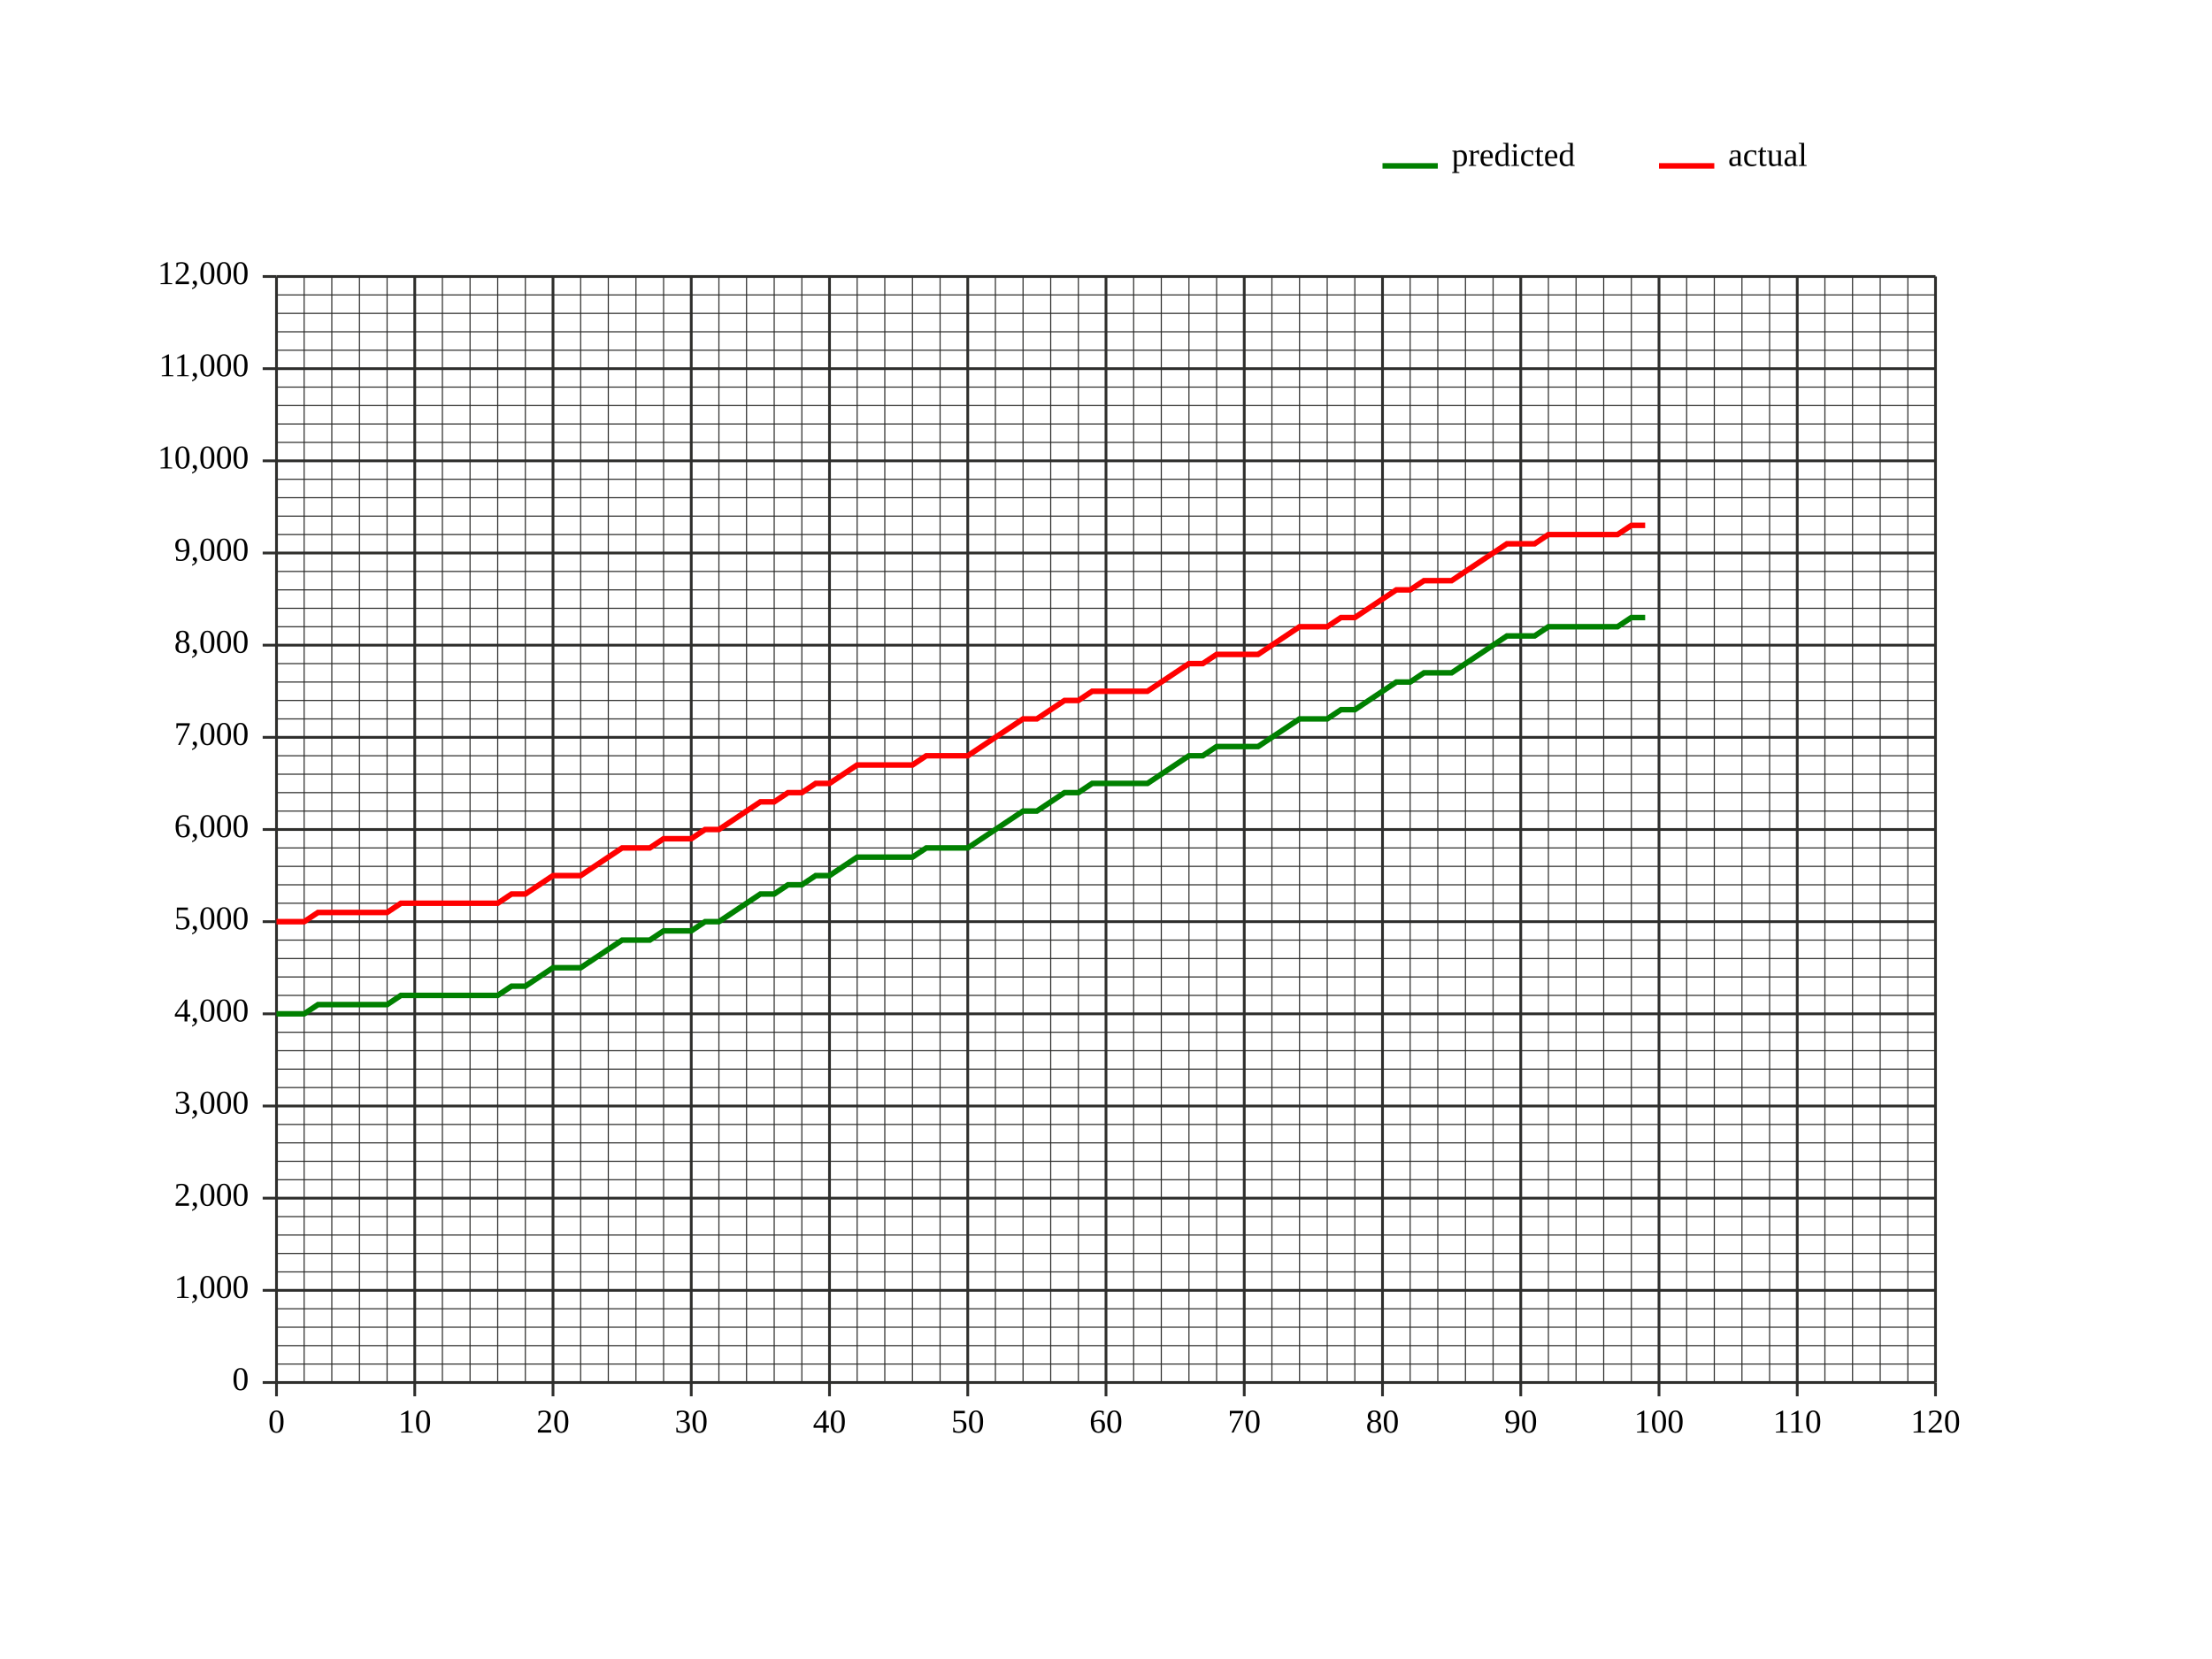
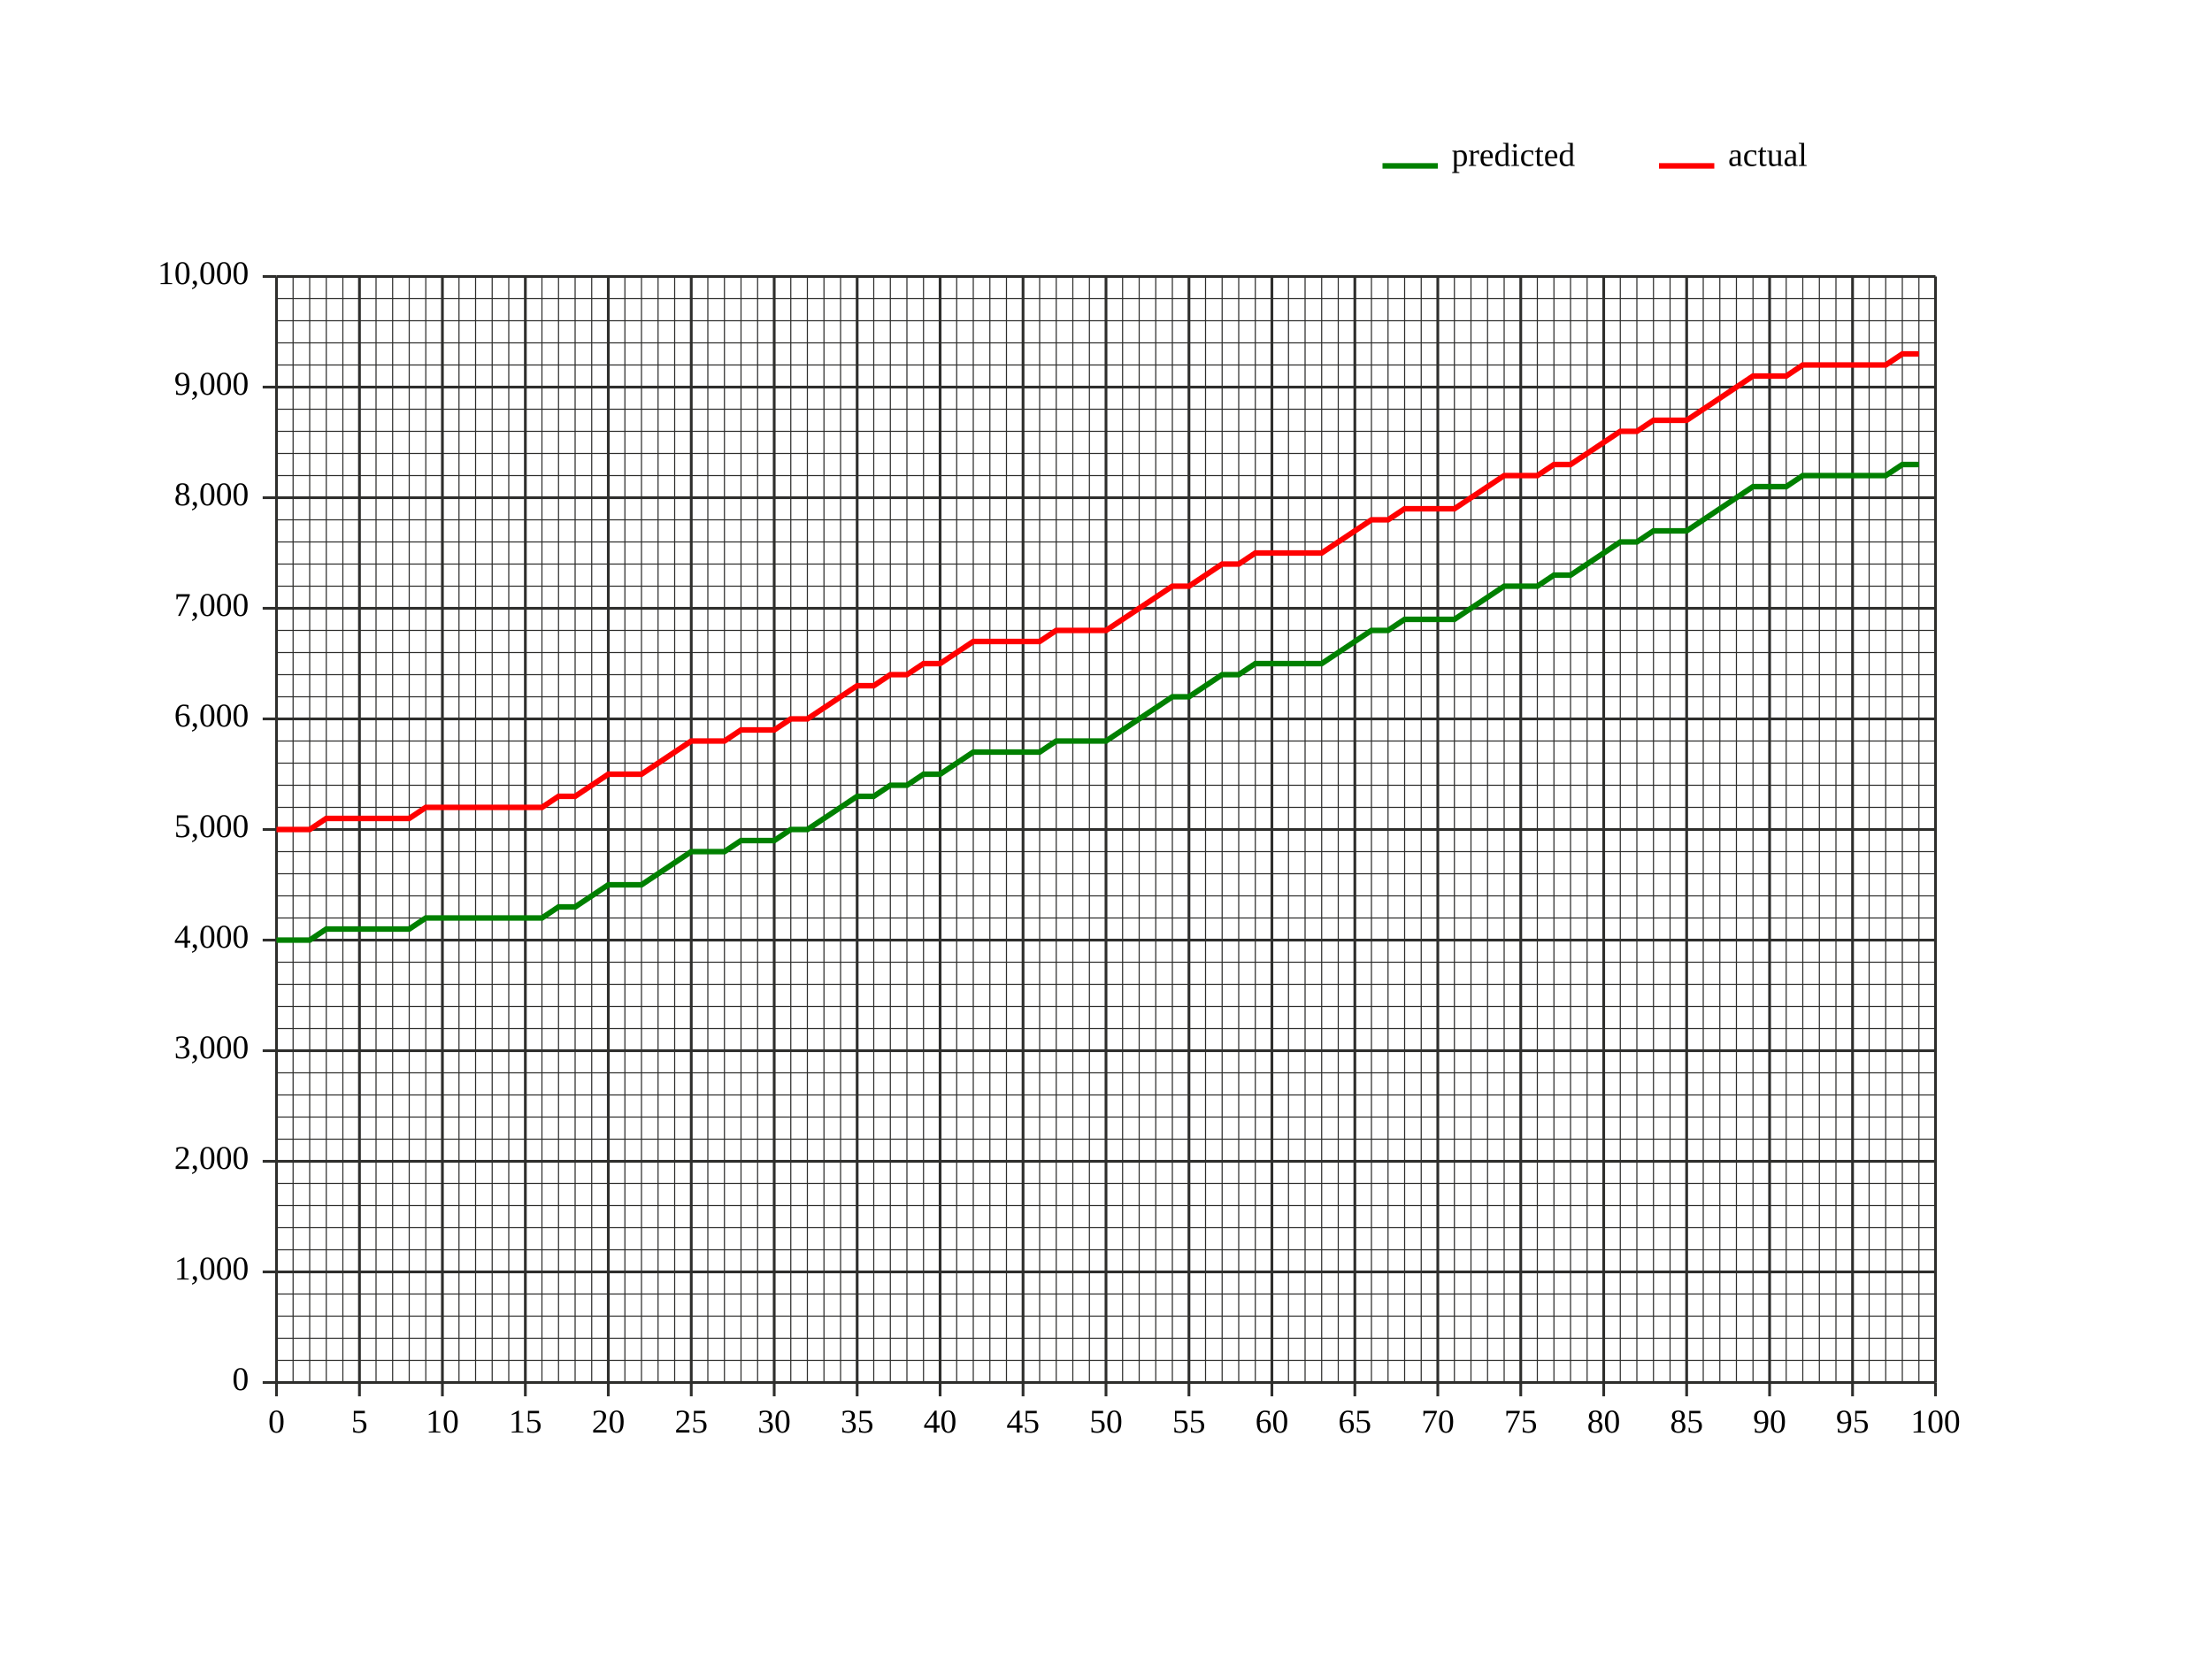
<svg xmlns="http://www.w3.org/2000/svg" viewBox="0 0 800 600">
  <line x1="100" y1="500" x2="700" y2="500" stroke="#2e2e2c" />
  <line x1="100.0" y1="500" x2="100.0" y2="505" stroke="#2e2e2c" />
-   <line x1="150.0" y1="500" x2="150.0" y2="505" stroke="#2e2e2c" />
-   <line x1="200.0" y1="500" x2="200.0" y2="505" stroke="#2e2e2c" />
+   <line x1="130.0" y1="500" x2="130.0" y2="505" stroke="#2e2e2c" />
+   <line x1="160.0" y1="500" x2="160.0" y2="505" stroke="#2e2e2c" />
+   <line x1="190.0" y1="500" x2="190.0" y2="505" stroke="#2e2e2c" />
+   <line x1="220.0" y1="500" x2="220.0" y2="505" stroke="#2e2e2c" />
  <line x1="250.0" y1="500" x2="250.0" y2="505" stroke="#2e2e2c" />
-   <line x1="300.0" y1="500" x2="300.0" y2="505" stroke="#2e2e2c" />
-   <line x1="350.0" y1="500" x2="350.0" y2="505" stroke="#2e2e2c" />
+   <line x1="280.0" y1="500" x2="280.0" y2="505" stroke="#2e2e2c" />
+   <line x1="310.0" y1="500" x2="310.0" y2="505" stroke="#2e2e2c" />
+   <line x1="340.0" y1="500" x2="340.0" y2="505" stroke="#2e2e2c" />
+   <line x1="370.0" y1="500" x2="370.0" y2="505" stroke="#2e2e2c" />
  <line x1="400.0" y1="500" x2="400.0" y2="505" stroke="#2e2e2c" />
-   <line x1="450.0" y1="500" x2="450.0" y2="505" stroke="#2e2e2c" />
-   <line x1="500.0" y1="500" x2="500.0" y2="505" stroke="#2e2e2c" />
+   <line x1="430.0" y1="500" x2="430.0" y2="505" stroke="#2e2e2c" />
+   <line x1="460.0" y1="500" x2="460.0" y2="505" stroke="#2e2e2c" />
+   <line x1="490.0" y1="500" x2="490.0" y2="505" stroke="#2e2e2c" />
+   <line x1="520.0" y1="500" x2="520.0" y2="505" stroke="#2e2e2c" />
  <line x1="550.0" y1="500" x2="550.0" y2="505" stroke="#2e2e2c" />
-   <line x1="600.0" y1="500" x2="600.0" y2="505" stroke="#2e2e2c" />
-   <line x1="650.0" y1="500" x2="650.0" y2="505" stroke="#2e2e2c" />
+   <line x1="580.0" y1="500" x2="580.0" y2="505" stroke="#2e2e2c" />
+   <line x1="610.0" y1="500" x2="610.0" y2="505" stroke="#2e2e2c" />
+   <line x1="640.0" y1="500" x2="640.0" y2="505" stroke="#2e2e2c" />
+   <line x1="670.0" y1="500" x2="670.0" y2="505" stroke="#2e2e2c" />
  <line x1="700.0" y1="500" x2="700.0" y2="505" stroke="#2e2e2c" />
  <text x="100.0" y="510" text-anchor="middle" dominant-baseline="hanging">0</text>
-   <text x="150.0" y="510" text-anchor="middle" dominant-baseline="hanging">10</text>
-   <text x="200.0" y="510" text-anchor="middle" dominant-baseline="hanging">20</text>
-   <text x="250.0" y="510" text-anchor="middle" dominant-baseline="hanging">30</text>
-   <text x="300.0" y="510" text-anchor="middle" dominant-baseline="hanging">40</text>
-   <text x="350.0" y="510" text-anchor="middle" dominant-baseline="hanging">50</text>
-   <text x="400.0" y="510" text-anchor="middle" dominant-baseline="hanging">60</text>
-   <text x="450.0" y="510" text-anchor="middle" dominant-baseline="hanging">70</text>
-   <text x="500.0" y="510" text-anchor="middle" dominant-baseline="hanging">80</text>
-   <text x="550.0" y="510" text-anchor="middle" dominant-baseline="hanging">90</text>
-   <text x="600.0" y="510" text-anchor="middle" dominant-baseline="hanging">100</text>
-   <text x="650.0" y="510" text-anchor="middle" dominant-baseline="hanging">110</text>
-   <text x="700.0" y="510" text-anchor="middle" dominant-baseline="hanging">120</text>
-   <line x1="100" y1="466.667" x2="700" y2="466.667" stroke="#2e2e2c" />
-   <line x1="100" y1="433.333" x2="700" y2="433.333" stroke="#2e2e2c" />
-   <line x1="100" y1="400.0" x2="700" y2="400.0" stroke="#2e2e2c" />
-   <line x1="100" y1="366.667" x2="700" y2="366.667" stroke="#2e2e2c" />
-   <line x1="100" y1="333.333" x2="700" y2="333.333" stroke="#2e2e2c" />
+   <text x="130.0" y="510" text-anchor="middle" dominant-baseline="hanging">5</text>
+   <text x="160.0" y="510" text-anchor="middle" dominant-baseline="hanging">10</text>
+   <text x="190.0" y="510" text-anchor="middle" dominant-baseline="hanging">15</text>
+   <text x="220.0" y="510" text-anchor="middle" dominant-baseline="hanging">20</text>
+   <text x="250.0" y="510" text-anchor="middle" dominant-baseline="hanging">25</text>
+   <text x="280.0" y="510" text-anchor="middle" dominant-baseline="hanging">30</text>
+   <text x="310.0" y="510" text-anchor="middle" dominant-baseline="hanging">35</text>
+   <text x="340.0" y="510" text-anchor="middle" dominant-baseline="hanging">40</text>
+   <text x="370.0" y="510" text-anchor="middle" dominant-baseline="hanging">45</text>
+   <text x="400.0" y="510" text-anchor="middle" dominant-baseline="hanging">50</text>
+   <text x="430.0" y="510" text-anchor="middle" dominant-baseline="hanging">55</text>
+   <text x="460.0" y="510" text-anchor="middle" dominant-baseline="hanging">60</text>
+   <text x="490.0" y="510" text-anchor="middle" dominant-baseline="hanging">65</text>
+   <text x="520.0" y="510" text-anchor="middle" dominant-baseline="hanging">70</text>
+   <text x="550.0" y="510" text-anchor="middle" dominant-baseline="hanging">75</text>
+   <text x="580.0" y="510" text-anchor="middle" dominant-baseline="hanging">80</text>
+   <text x="610.0" y="510" text-anchor="middle" dominant-baseline="hanging">85</text>
+   <text x="640.0" y="510" text-anchor="middle" dominant-baseline="hanging">90</text>
+   <text x="670.0" y="510" text-anchor="middle" dominant-baseline="hanging">95</text>
+   <text x="700.0" y="510" text-anchor="middle" dominant-baseline="hanging">100</text>
+   <line x1="100" y1="460.0" x2="700" y2="460.0" stroke="#2e2e2c" />
+   <line x1="100" y1="420.0" x2="700" y2="420.0" stroke="#2e2e2c" />
+   <line x1="100" y1="380.0" x2="700" y2="380.0" stroke="#2e2e2c" />
+   <line x1="100" y1="340.0" x2="700" y2="340.0" stroke="#2e2e2c" />
  <line x1="100" y1="300.0" x2="700" y2="300.0" stroke="#2e2e2c" />
-   <line x1="100" y1="266.667" x2="700" y2="266.667" stroke="#2e2e2c" />
-   <line x1="100" y1="233.333" x2="700" y2="233.333" stroke="#2e2e2c" />
-   <line x1="100" y1="200.0" x2="700" y2="200.0" stroke="#2e2e2c" />
-   <line x1="100" y1="166.667" x2="700" y2="166.667" stroke="#2e2e2c" />
-   <line x1="100" y1="133.333" x2="700" y2="133.333" stroke="#2e2e2c" />
+   <line x1="100" y1="260.0" x2="700" y2="260.0" stroke="#2e2e2c" />
+   <line x1="100" y1="220.0" x2="700" y2="220.0" stroke="#2e2e2c" />
+   <line x1="100" y1="180.0" x2="700" y2="180.0" stroke="#2e2e2c" />
+   <line x1="100" y1="140.0" x2="700" y2="140.0" stroke="#2e2e2c" />
  <line x1="100" y1="100.0" x2="700" y2="100.0" stroke="#2e2e2c" />
  <line x1="100" y1="100" x2="100" y2="500" stroke="#2e2e2c" />
  <line x1="95" y1="500.0" x2="100" y2="500.0" stroke="#2e2e2c" />
-   <line x1="95" y1="466.667" x2="100" y2="466.667" stroke="#2e2e2c" />
-   <line x1="95" y1="433.333" x2="100" y2="433.333" stroke="#2e2e2c" />
-   <line x1="95" y1="400.0" x2="100" y2="400.0" stroke="#2e2e2c" />
-   <line x1="95" y1="366.667" x2="100" y2="366.667" stroke="#2e2e2c" />
-   <line x1="95" y1="333.333" x2="100" y2="333.333" stroke="#2e2e2c" />
+   <line x1="95" y1="460.0" x2="100" y2="460.0" stroke="#2e2e2c" />
+   <line x1="95" y1="420.0" x2="100" y2="420.0" stroke="#2e2e2c" />
+   <line x1="95" y1="380.0" x2="100" y2="380.0" stroke="#2e2e2c" />
+   <line x1="95" y1="340.0" x2="100" y2="340.0" stroke="#2e2e2c" />
  <line x1="95" y1="300.0" x2="100" y2="300.0" stroke="#2e2e2c" />
-   <line x1="95" y1="266.667" x2="100" y2="266.667" stroke="#2e2e2c" />
-   <line x1="95" y1="233.333" x2="100" y2="233.333" stroke="#2e2e2c" />
-   <line x1="95" y1="200.0" x2="100" y2="200.0" stroke="#2e2e2c" />
-   <line x1="95" y1="166.667" x2="100" y2="166.667" stroke="#2e2e2c" />
-   <line x1="95" y1="133.333" x2="100" y2="133.333" stroke="#2e2e2c" />
+   <line x1="95" y1="260.0" x2="100" y2="260.0" stroke="#2e2e2c" />
+   <line x1="95" y1="220.0" x2="100" y2="220.0" stroke="#2e2e2c" />
+   <line x1="95" y1="180.0" x2="100" y2="180.0" stroke="#2e2e2c" />
+   <line x1="95" y1="140.0" x2="100" y2="140.0" stroke="#2e2e2c" />
  <line x1="95" y1="100.0" x2="100" y2="100.0" stroke="#2e2e2c" />
  <text x="90" y="500.0" text-anchor="end" dominant-baseline="middle">0</text>
-   <text x="90" y="466.667" text-anchor="end" dominant-baseline="middle">1,000</text>
-   <text x="90" y="433.333" text-anchor="end" dominant-baseline="middle">2,000</text>
-   <text x="90" y="400.0" text-anchor="end" dominant-baseline="middle">3,000</text>
-   <text x="90" y="366.667" text-anchor="end" dominant-baseline="middle">4,000</text>
-   <text x="90" y="333.333" text-anchor="end" dominant-baseline="middle">5,000</text>
-   <text x="90" y="300.0" text-anchor="end" dominant-baseline="middle">6,000</text>
-   <text x="90" y="266.667" text-anchor="end" dominant-baseline="middle">7,000</text>
-   <text x="90" y="233.333" text-anchor="end" dominant-baseline="middle">8,000</text>
-   <text x="90" y="200.0" text-anchor="end" dominant-baseline="middle">9,000</text>
-   <text x="90" y="166.667" text-anchor="end" dominant-baseline="middle">10,000</text>
-   <text x="90" y="133.333" text-anchor="end" dominant-baseline="middle">11,000</text>
-   <text x="90" y="100.0" text-anchor="end" dominant-baseline="middle">12,000</text>
-   <line x1="150.0" y1="100" x2="150.0" y2="500" stroke="#2e2e2c" />
-   <line x1="140.0" y1="100" x2="140.0" y2="500" stroke="#2e2e2c" stroke-width="0.4" />
-   <line x1="130.0" y1="100" x2="130.0" y2="500" stroke="#2e2e2c" stroke-width="0.4" />
-   <line x1="120.0" y1="100" x2="120.0" y2="500" stroke="#2e2e2c" stroke-width="0.4" />
-   <line x1="110.0" y1="100" x2="110.0" y2="500" stroke="#2e2e2c" stroke-width="0.4" />
-   <line x1="200.0" y1="100" x2="200.0" y2="500" stroke="#2e2e2c" />
-   <line x1="190.0" y1="100" x2="190.0" y2="500" stroke="#2e2e2c" stroke-width="0.4" />
-   <line x1="180.0" y1="100" x2="180.0" y2="500" stroke="#2e2e2c" stroke-width="0.4" />
-   <line x1="170.0" y1="100" x2="170.0" y2="500" stroke="#2e2e2c" stroke-width="0.4" />
-   <line x1="160.0" y1="100" x2="160.0" y2="500" stroke="#2e2e2c" stroke-width="0.4" />
+   <text x="90" y="460.0" text-anchor="end" dominant-baseline="middle">1,000</text>
+   <text x="90" y="420.0" text-anchor="end" dominant-baseline="middle">2,000</text>
+   <text x="90" y="380.0" text-anchor="end" dominant-baseline="middle">3,000</text>
+   <text x="90" y="340.0" text-anchor="end" dominant-baseline="middle">4,000</text>
+   <text x="90" y="300.0" text-anchor="end" dominant-baseline="middle">5,000</text>
+   <text x="90" y="260.0" text-anchor="end" dominant-baseline="middle">6,000</text>
+   <text x="90" y="220.0" text-anchor="end" dominant-baseline="middle">7,000</text>
+   <text x="90" y="180.0" text-anchor="end" dominant-baseline="middle">8,000</text>
+   <text x="90" y="140.0" text-anchor="end" dominant-baseline="middle">9,000</text>
+   <text x="90" y="100.0" text-anchor="end" dominant-baseline="middle">10,000</text>
+   <line x1="130.0" y1="100" x2="130.0" y2="500" stroke="#2e2e2c" />
+   <line x1="124.0" y1="100" x2="124.0" y2="500" stroke="#2e2e2c" stroke-width="0.4" />
+   <line x1="118.0" y1="100" x2="118.0" y2="500" stroke="#2e2e2c" stroke-width="0.4" />
+   <line x1="112.0" y1="100" x2="112.0" y2="500" stroke="#2e2e2c" stroke-width="0.4" />
+   <line x1="106.0" y1="100" x2="106.0" y2="500" stroke="#2e2e2c" stroke-width="0.4" />
+   <line x1="160.0" y1="100" x2="160.0" y2="500" stroke="#2e2e2c" />
+   <line x1="154.0" y1="100" x2="154.0" y2="500" stroke="#2e2e2c" stroke-width="0.4" />
+   <line x1="148.0" y1="100" x2="148.0" y2="500" stroke="#2e2e2c" stroke-width="0.4" />
+   <line x1="142.0" y1="100" x2="142.0" y2="500" stroke="#2e2e2c" stroke-width="0.4" />
+   <line x1="136.0" y1="100" x2="136.0" y2="500" stroke="#2e2e2c" stroke-width="0.4" />
+   <line x1="190.0" y1="100" x2="190.0" y2="500" stroke="#2e2e2c" />
+   <line x1="184.0" y1="100" x2="184.0" y2="500" stroke="#2e2e2c" stroke-width="0.4" />
+   <line x1="178.0" y1="100" x2="178.0" y2="500" stroke="#2e2e2c" stroke-width="0.4" />
+   <line x1="172.0" y1="100" x2="172.0" y2="500" stroke="#2e2e2c" stroke-width="0.4" />
+   <line x1="166.0" y1="100" x2="166.0" y2="500" stroke="#2e2e2c" stroke-width="0.4" />
+   <line x1="220.0" y1="100" x2="220.0" y2="500" stroke="#2e2e2c" />
+   <line x1="214.0" y1="100" x2="214.0" y2="500" stroke="#2e2e2c" stroke-width="0.4" />
+   <line x1="208.0" y1="100" x2="208.0" y2="500" stroke="#2e2e2c" stroke-width="0.4" />
+   <line x1="202.0" y1="100" x2="202.0" y2="500" stroke="#2e2e2c" stroke-width="0.4" />
+   <line x1="196.0" y1="100" x2="196.0" y2="500" stroke="#2e2e2c" stroke-width="0.4" />
  <line x1="250.0" y1="100" x2="250.0" y2="500" stroke="#2e2e2c" />
-   <line x1="240.0" y1="100" x2="240.0" y2="500" stroke="#2e2e2c" stroke-width="0.4" />
-   <line x1="230.0" y1="100" x2="230.0" y2="500" stroke="#2e2e2c" stroke-width="0.4" />
-   <line x1="220.0" y1="100" x2="220.0" y2="500" stroke="#2e2e2c" stroke-width="0.4" />
-   <line x1="210.0" y1="100" x2="210.0" y2="500" stroke="#2e2e2c" stroke-width="0.4" />
-   <line x1="300.0" y1="100" x2="300.0" y2="500" stroke="#2e2e2c" />
-   <line x1="290.0" y1="100" x2="290.0" y2="500" stroke="#2e2e2c" stroke-width="0.4" />
-   <line x1="280.0" y1="100" x2="280.0" y2="500" stroke="#2e2e2c" stroke-width="0.4" />
-   <line x1="270.0" y1="100" x2="270.0" y2="500" stroke="#2e2e2c" stroke-width="0.4" />
-   <line x1="260.0" y1="100" x2="260.0" y2="500" stroke="#2e2e2c" stroke-width="0.4" />
-   <line x1="350.0" y1="100" x2="350.0" y2="500" stroke="#2e2e2c" />
-   <line x1="340.0" y1="100" x2="340.0" y2="500" stroke="#2e2e2c" stroke-width="0.4" />
-   <line x1="330.0" y1="100" x2="330.0" y2="500" stroke="#2e2e2c" stroke-width="0.4" />
-   <line x1="320.0" y1="100" x2="320.0" y2="500" stroke="#2e2e2c" stroke-width="0.4" />
-   <line x1="310.0" y1="100" x2="310.0" y2="500" stroke="#2e2e2c" stroke-width="0.4" />
+   <line x1="244.0" y1="100" x2="244.0" y2="500" stroke="#2e2e2c" stroke-width="0.4" />
+   <line x1="238.0" y1="100" x2="238.0" y2="500" stroke="#2e2e2c" stroke-width="0.4" />
+   <line x1="232.0" y1="100" x2="232.0" y2="500" stroke="#2e2e2c" stroke-width="0.4" />
+   <line x1="226.0" y1="100" x2="226.0" y2="500" stroke="#2e2e2c" stroke-width="0.4" />
+   <line x1="280.0" y1="100" x2="280.0" y2="500" stroke="#2e2e2c" />
+   <line x1="274.0" y1="100" x2="274.0" y2="500" stroke="#2e2e2c" stroke-width="0.4" />
+   <line x1="268.0" y1="100" x2="268.0" y2="500" stroke="#2e2e2c" stroke-width="0.4" />
+   <line x1="262.0" y1="100" x2="262.0" y2="500" stroke="#2e2e2c" stroke-width="0.4" />
+   <line x1="256.0" y1="100" x2="256.0" y2="500" stroke="#2e2e2c" stroke-width="0.4" />
+   <line x1="310.0" y1="100" x2="310.0" y2="500" stroke="#2e2e2c" />
+   <line x1="304.0" y1="100" x2="304.0" y2="500" stroke="#2e2e2c" stroke-width="0.4" />
+   <line x1="298.0" y1="100" x2="298.0" y2="500" stroke="#2e2e2c" stroke-width="0.4" />
+   <line x1="292.0" y1="100" x2="292.0" y2="500" stroke="#2e2e2c" stroke-width="0.4" />
+   <line x1="286.0" y1="100" x2="286.0" y2="500" stroke="#2e2e2c" stroke-width="0.4" />
+   <line x1="340.0" y1="100" x2="340.0" y2="500" stroke="#2e2e2c" />
+   <line x1="334.0" y1="100" x2="334.0" y2="500" stroke="#2e2e2c" stroke-width="0.4" />
+   <line x1="328.0" y1="100" x2="328.0" y2="500" stroke="#2e2e2c" stroke-width="0.4" />
+   <line x1="322.0" y1="100" x2="322.0" y2="500" stroke="#2e2e2c" stroke-width="0.4" />
+   <line x1="316.0" y1="100" x2="316.0" y2="500" stroke="#2e2e2c" stroke-width="0.4" />
+   <line x1="370.0" y1="100" x2="370.0" y2="500" stroke="#2e2e2c" />
+   <line x1="364.0" y1="100" x2="364.0" y2="500" stroke="#2e2e2c" stroke-width="0.4" />
+   <line x1="358.0" y1="100" x2="358.0" y2="500" stroke="#2e2e2c" stroke-width="0.4" />
+   <line x1="352.0" y1="100" x2="352.0" y2="500" stroke="#2e2e2c" stroke-width="0.4" />
+   <line x1="346.0" y1="100" x2="346.0" y2="500" stroke="#2e2e2c" stroke-width="0.4" />
  <line x1="400.0" y1="100" x2="400.0" y2="500" stroke="#2e2e2c" />
-   <line x1="390.0" y1="100" x2="390.0" y2="500" stroke="#2e2e2c" stroke-width="0.4" />
-   <line x1="380.0" y1="100" x2="380.0" y2="500" stroke="#2e2e2c" stroke-width="0.4" />
-   <line x1="370.0" y1="100" x2="370.0" y2="500" stroke="#2e2e2c" stroke-width="0.4" />
-   <line x1="360.0" y1="100" x2="360.0" y2="500" stroke="#2e2e2c" stroke-width="0.4" />
-   <line x1="450.0" y1="100" x2="450.0" y2="500" stroke="#2e2e2c" />
-   <line x1="440.0" y1="100" x2="440.0" y2="500" stroke="#2e2e2c" stroke-width="0.4" />
-   <line x1="430.0" y1="100" x2="430.0" y2="500" stroke="#2e2e2c" stroke-width="0.4" />
-   <line x1="420.0" y1="100" x2="420.0" y2="500" stroke="#2e2e2c" stroke-width="0.4" />
-   <line x1="410.0" y1="100" x2="410.0" y2="500" stroke="#2e2e2c" stroke-width="0.4" />
-   <line x1="500.0" y1="100" x2="500.0" y2="500" stroke="#2e2e2c" />
-   <line x1="490.0" y1="100" x2="490.0" y2="500" stroke="#2e2e2c" stroke-width="0.4" />
-   <line x1="480.0" y1="100" x2="480.0" y2="500" stroke="#2e2e2c" stroke-width="0.4" />
-   <line x1="470.0" y1="100" x2="470.0" y2="500" stroke="#2e2e2c" stroke-width="0.4" />
-   <line x1="460.0" y1="100" x2="460.0" y2="500" stroke="#2e2e2c" stroke-width="0.4" />
+   <line x1="394.0" y1="100" x2="394.0" y2="500" stroke="#2e2e2c" stroke-width="0.4" />
+   <line x1="388.0" y1="100" x2="388.0" y2="500" stroke="#2e2e2c" stroke-width="0.4" />
+   <line x1="382.0" y1="100" x2="382.0" y2="500" stroke="#2e2e2c" stroke-width="0.4" />
+   <line x1="376.0" y1="100" x2="376.0" y2="500" stroke="#2e2e2c" stroke-width="0.4" />
+   <line x1="430.0" y1="100" x2="430.0" y2="500" stroke="#2e2e2c" />
+   <line x1="424.0" y1="100" x2="424.0" y2="500" stroke="#2e2e2c" stroke-width="0.4" />
+   <line x1="418.0" y1="100" x2="418.0" y2="500" stroke="#2e2e2c" stroke-width="0.4" />
+   <line x1="412.0" y1="100" x2="412.0" y2="500" stroke="#2e2e2c" stroke-width="0.4" />
+   <line x1="406.0" y1="100" x2="406.0" y2="500" stroke="#2e2e2c" stroke-width="0.4" />
+   <line x1="460.0" y1="100" x2="460.0" y2="500" stroke="#2e2e2c" />
+   <line x1="454.0" y1="100" x2="454.0" y2="500" stroke="#2e2e2c" stroke-width="0.4" />
+   <line x1="448.0" y1="100" x2="448.0" y2="500" stroke="#2e2e2c" stroke-width="0.4" />
+   <line x1="442.0" y1="100" x2="442.0" y2="500" stroke="#2e2e2c" stroke-width="0.4" />
+   <line x1="436.0" y1="100" x2="436.0" y2="500" stroke="#2e2e2c" stroke-width="0.4" />
+   <line x1="490.0" y1="100" x2="490.0" y2="500" stroke="#2e2e2c" />
+   <line x1="484.0" y1="100" x2="484.0" y2="500" stroke="#2e2e2c" stroke-width="0.4" />
+   <line x1="478.0" y1="100" x2="478.0" y2="500" stroke="#2e2e2c" stroke-width="0.4" />
+   <line x1="472.0" y1="100" x2="472.0" y2="500" stroke="#2e2e2c" stroke-width="0.4" />
+   <line x1="466.0" y1="100" x2="466.0" y2="500" stroke="#2e2e2c" stroke-width="0.4" />
+   <line x1="520.0" y1="100" x2="520.0" y2="500" stroke="#2e2e2c" />
+   <line x1="514.0" y1="100" x2="514.0" y2="500" stroke="#2e2e2c" stroke-width="0.4" />
+   <line x1="508.0" y1="100" x2="508.0" y2="500" stroke="#2e2e2c" stroke-width="0.4" />
+   <line x1="502.0" y1="100" x2="502.0" y2="500" stroke="#2e2e2c" stroke-width="0.4" />
+   <line x1="496.0" y1="100" x2="496.0" y2="500" stroke="#2e2e2c" stroke-width="0.4" />
  <line x1="550.0" y1="100" x2="550.0" y2="500" stroke="#2e2e2c" />
-   <line x1="540.0" y1="100" x2="540.0" y2="500" stroke="#2e2e2c" stroke-width="0.4" />
-   <line x1="530.0" y1="100" x2="530.0" y2="500" stroke="#2e2e2c" stroke-width="0.4" />
-   <line x1="520.0" y1="100" x2="520.0" y2="500" stroke="#2e2e2c" stroke-width="0.4" />
-   <line x1="510.0" y1="100" x2="510.0" y2="500" stroke="#2e2e2c" stroke-width="0.4" />
-   <line x1="600.0" y1="100" x2="600.0" y2="500" stroke="#2e2e2c" />
-   <line x1="590.0" y1="100" x2="590.0" y2="500" stroke="#2e2e2c" stroke-width="0.4" />
-   <line x1="580.0" y1="100" x2="580.0" y2="500" stroke="#2e2e2c" stroke-width="0.4" />
-   <line x1="570.0" y1="100" x2="570.0" y2="500" stroke="#2e2e2c" stroke-width="0.4" />
-   <line x1="560.0" y1="100" x2="560.0" y2="500" stroke="#2e2e2c" stroke-width="0.4" />
-   <line x1="650.0" y1="100" x2="650.0" y2="500" stroke="#2e2e2c" />
-   <line x1="640.0" y1="100" x2="640.0" y2="500" stroke="#2e2e2c" stroke-width="0.4" />
-   <line x1="630.0" y1="100" x2="630.0" y2="500" stroke="#2e2e2c" stroke-width="0.4" />
-   <line x1="620.0" y1="100" x2="620.0" y2="500" stroke="#2e2e2c" stroke-width="0.4" />
-   <line x1="610.0" y1="100" x2="610.0" y2="500" stroke="#2e2e2c" stroke-width="0.4" />
+   <line x1="544.0" y1="100" x2="544.0" y2="500" stroke="#2e2e2c" stroke-width="0.4" />
+   <line x1="538.0" y1="100" x2="538.0" y2="500" stroke="#2e2e2c" stroke-width="0.4" />
+   <line x1="532.0" y1="100" x2="532.0" y2="500" stroke="#2e2e2c" stroke-width="0.4" />
+   <line x1="526.0" y1="100" x2="526.0" y2="500" stroke="#2e2e2c" stroke-width="0.4" />
+   <line x1="580.0" y1="100" x2="580.0" y2="500" stroke="#2e2e2c" />
+   <line x1="574.0" y1="100" x2="574.0" y2="500" stroke="#2e2e2c" stroke-width="0.4" />
+   <line x1="568.0" y1="100" x2="568.0" y2="500" stroke="#2e2e2c" stroke-width="0.4" />
+   <line x1="562.0" y1="100" x2="562.0" y2="500" stroke="#2e2e2c" stroke-width="0.4" />
+   <line x1="556.0" y1="100" x2="556.0" y2="500" stroke="#2e2e2c" stroke-width="0.4" />
+   <line x1="610.0" y1="100" x2="610.0" y2="500" stroke="#2e2e2c" />
+   <line x1="604.0" y1="100" x2="604.0" y2="500" stroke="#2e2e2c" stroke-width="0.4" />
+   <line x1="598.0" y1="100" x2="598.0" y2="500" stroke="#2e2e2c" stroke-width="0.4" />
+   <line x1="592.0" y1="100" x2="592.0" y2="500" stroke="#2e2e2c" stroke-width="0.4" />
+   <line x1="586.0" y1="100" x2="586.0" y2="500" stroke="#2e2e2c" stroke-width="0.4" />
+   <line x1="640.0" y1="100" x2="640.0" y2="500" stroke="#2e2e2c" />
+   <line x1="634.0" y1="100" x2="634.0" y2="500" stroke="#2e2e2c" stroke-width="0.4" />
+   <line x1="628.0" y1="100" x2="628.0" y2="500" stroke="#2e2e2c" stroke-width="0.4" />
+   <line x1="622.0" y1="100" x2="622.0" y2="500" stroke="#2e2e2c" stroke-width="0.4" />
+   <line x1="616.0" y1="100" x2="616.0" y2="500" stroke="#2e2e2c" stroke-width="0.4" />
+   <line x1="670.0" y1="100" x2="670.0" y2="500" stroke="#2e2e2c" />
+   <line x1="664.0" y1="100" x2="664.0" y2="500" stroke="#2e2e2c" stroke-width="0.4" />
+   <line x1="658.0" y1="100" x2="658.0" y2="500" stroke="#2e2e2c" stroke-width="0.4" />
+   <line x1="652.0" y1="100" x2="652.0" y2="500" stroke="#2e2e2c" stroke-width="0.4" />
+   <line x1="646.0" y1="100" x2="646.0" y2="500" stroke="#2e2e2c" stroke-width="0.4" />
  <line x1="700.0" y1="100" x2="700.0" y2="500" stroke="#2e2e2c" />
-   <line x1="690.0" y1="100" x2="690.0" y2="500" stroke="#2e2e2c" stroke-width="0.4" />
-   <line x1="680.0" y1="100" x2="680.0" y2="500" stroke="#2e2e2c" stroke-width="0.4" />
-   <line x1="670.0" y1="100" x2="670.0" y2="500" stroke="#2e2e2c" stroke-width="0.4" />
-   <line x1="660.0" y1="100" x2="660.0" y2="500" stroke="#2e2e2c" stroke-width="0.4" />
-   <line x1="100" y1="473.333" x2="700" y2="473.333" stroke="#2e2e2c" stroke-width="0.4" />
-   <line x1="100" y1="480" x2="700" y2="480" stroke="#2e2e2c" stroke-width="0.4" />
-   <line x1="100" y1="486.667" x2="700" y2="486.667" stroke="#2e2e2c" stroke-width="0.4" />
-   <line x1="100" y1="493.333" x2="700" y2="493.333" stroke="#2e2e2c" stroke-width="0.4" />
-   <line x1="100" y1="440" x2="700" y2="440" stroke="#2e2e2c" stroke-width="0.4" />
-   <line x1="100" y1="446.667" x2="700" y2="446.667" stroke="#2e2e2c" stroke-width="0.4" />
-   <line x1="100" y1="453.333" x2="700" y2="453.333" stroke="#2e2e2c" stroke-width="0.4" />
-   <line x1="100" y1="460" x2="700" y2="460" stroke="#2e2e2c" stroke-width="0.4" />
-   <line x1="100" y1="406.667" x2="700" y2="406.667" stroke="#2e2e2c" stroke-width="0.4" />
-   <line x1="100" y1="413.333" x2="700" y2="413.333" stroke="#2e2e2c" stroke-width="0.4" />
-   <line x1="100" y1="420.0" x2="700" y2="420.0" stroke="#2e2e2c" stroke-width="0.4" />
-   <line x1="100" y1="426.667" x2="700" y2="426.667" stroke="#2e2e2c" stroke-width="0.4" />
-   <line x1="100" y1="373.333" x2="700" y2="373.333" stroke="#2e2e2c" stroke-width="0.4" />
-   <line x1="100" y1="380.0" x2="700" y2="380.0" stroke="#2e2e2c" stroke-width="0.4" />
-   <line x1="100" y1="386.667" x2="700" y2="386.667" stroke="#2e2e2c" stroke-width="0.4" />
-   <line x1="100" y1="393.333" x2="700" y2="393.333" stroke="#2e2e2c" stroke-width="0.4" />
-   <line x1="100" y1="340.0" x2="700" y2="340.0" stroke="#2e2e2c" stroke-width="0.4" />
-   <line x1="100" y1="346.667" x2="700" y2="346.667" stroke="#2e2e2c" stroke-width="0.4" />
-   <line x1="100" y1="353.333" x2="700" y2="353.333" stroke="#2e2e2c" stroke-width="0.4" />
-   <line x1="100" y1="360.0" x2="700" y2="360.0" stroke="#2e2e2c" stroke-width="0.4" />
-   <line x1="100" y1="306.667" x2="700" y2="306.667" stroke="#2e2e2c" stroke-width="0.4" />
-   <line x1="100" y1="313.333" x2="700" y2="313.333" stroke="#2e2e2c" stroke-width="0.4" />
-   <line x1="100" y1="320.0" x2="700" y2="320.0" stroke="#2e2e2c" stroke-width="0.4" />
-   <line x1="100" y1="326.667" x2="700" y2="326.667" stroke="#2e2e2c" stroke-width="0.4" />
-   <line x1="100" y1="273.333" x2="700" y2="273.333" stroke="#2e2e2c" stroke-width="0.4" />
-   <line x1="100" y1="280" x2="700" y2="280" stroke="#2e2e2c" stroke-width="0.4" />
-   <line x1="100" y1="286.667" x2="700" y2="286.667" stroke="#2e2e2c" stroke-width="0.4" />
-   <line x1="100" y1="293.333" x2="700" y2="293.333" stroke="#2e2e2c" stroke-width="0.4" />
-   <line x1="100" y1="240.0" x2="700" y2="240.0" stroke="#2e2e2c" stroke-width="0.4" />
-   <line x1="100" y1="246.667" x2="700" y2="246.667" stroke="#2e2e2c" stroke-width="0.4" />
-   <line x1="100" y1="253.333" x2="700" y2="253.333" stroke="#2e2e2c" stroke-width="0.4" />
-   <line x1="100" y1="260.0" x2="700" y2="260.0" stroke="#2e2e2c" stroke-width="0.4" />
-   <line x1="100" y1="206.667" x2="700" y2="206.667" stroke="#2e2e2c" stroke-width="0.4" />
-   <line x1="100" y1="213.333" x2="700" y2="213.333" stroke="#2e2e2c" stroke-width="0.4" />
-   <line x1="100" y1="220.0" x2="700" y2="220.0" stroke="#2e2e2c" stroke-width="0.4" />
-   <line x1="100" y1="226.667" x2="700" y2="226.667" stroke="#2e2e2c" stroke-width="0.4" />
-   <line x1="100" y1="173.333" x2="700" y2="173.333" stroke="#2e2e2c" stroke-width="0.4" />
-   <line x1="100" y1="180.0" x2="700" y2="180.0" stroke="#2e2e2c" stroke-width="0.4" />
-   <line x1="100" y1="186.667" x2="700" y2="186.667" stroke="#2e2e2c" stroke-width="0.4" />
-   <line x1="100" y1="193.333" x2="700" y2="193.333" stroke="#2e2e2c" stroke-width="0.4" />
-   <line x1="100" y1="140.0" x2="700" y2="140.0" stroke="#2e2e2c" stroke-width="0.4" />
-   <line x1="100" y1="146.667" x2="700" y2="146.667" stroke="#2e2e2c" stroke-width="0.4" />
-   <line x1="100" y1="153.333" x2="700" y2="153.333" stroke="#2e2e2c" stroke-width="0.4" />
-   <line x1="100" y1="160.0" x2="700" y2="160.0" stroke="#2e2e2c" stroke-width="0.4" />
-   <line x1="100" y1="106.667" x2="700" y2="106.667" stroke="#2e2e2c" stroke-width="0.4" />
-   <line x1="100" y1="113.333" x2="700" y2="113.333" stroke="#2e2e2c" stroke-width="0.4" />
-   <line x1="100" y1="120.0" x2="700" y2="120.0" stroke="#2e2e2c" stroke-width="0.4" />
-   <line x1="100" y1="126.667" x2="700" y2="126.667" stroke="#2e2e2c" stroke-width="0.4" />
+   <line x1="694.0" y1="100" x2="694.0" y2="500" stroke="#2e2e2c" stroke-width="0.4" />
+   <line x1="688.0" y1="100" x2="688.0" y2="500" stroke="#2e2e2c" stroke-width="0.4" />
+   <line x1="682.0" y1="100" x2="682.0" y2="500" stroke="#2e2e2c" stroke-width="0.4" />
+   <line x1="676.0" y1="100" x2="676.0" y2="500" stroke="#2e2e2c" stroke-width="0.4" />
+   <line x1="100" y1="468.0" x2="700" y2="468.0" stroke="#2e2e2c" stroke-width="0.4" />
+   <line x1="100" y1="476.0" x2="700" y2="476.0" stroke="#2e2e2c" stroke-width="0.4" />
+   <line x1="100" y1="484.0" x2="700" y2="484.0" stroke="#2e2e2c" stroke-width="0.4" />
+   <line x1="100" y1="492.0" x2="700" y2="492.0" stroke="#2e2e2c" stroke-width="0.4" />
+   <line x1="100" y1="428.0" x2="700" y2="428.0" stroke="#2e2e2c" stroke-width="0.4" />
+   <line x1="100" y1="436.0" x2="700" y2="436.0" stroke="#2e2e2c" stroke-width="0.4" />
+   <line x1="100" y1="444.0" x2="700" y2="444.0" stroke="#2e2e2c" stroke-width="0.4" />
+   <line x1="100" y1="452.0" x2="700" y2="452.0" stroke="#2e2e2c" stroke-width="0.4" />
+   <line x1="100" y1="388.0" x2="700" y2="388.0" stroke="#2e2e2c" stroke-width="0.4" />
+   <line x1="100" y1="396.0" x2="700" y2="396.0" stroke="#2e2e2c" stroke-width="0.4" />
+   <line x1="100" y1="404.0" x2="700" y2="404.0" stroke="#2e2e2c" stroke-width="0.4" />
+   <line x1="100" y1="412.0" x2="700" y2="412.0" stroke="#2e2e2c" stroke-width="0.4" />
+   <line x1="100" y1="348.0" x2="700" y2="348.0" stroke="#2e2e2c" stroke-width="0.4" />
+   <line x1="100" y1="356.0" x2="700" y2="356.0" stroke="#2e2e2c" stroke-width="0.4" />
+   <line x1="100" y1="364.0" x2="700" y2="364.0" stroke="#2e2e2c" stroke-width="0.4" />
+   <line x1="100" y1="372.0" x2="700" y2="372.0" stroke="#2e2e2c" stroke-width="0.4" />
+   <line x1="100" y1="308.0" x2="700" y2="308.0" stroke="#2e2e2c" stroke-width="0.4" />
+   <line x1="100" y1="316.0" x2="700" y2="316.0" stroke="#2e2e2c" stroke-width="0.4" />
+   <line x1="100" y1="324.0" x2="700" y2="324.0" stroke="#2e2e2c" stroke-width="0.4" />
+   <line x1="100" y1="332.0" x2="700" y2="332.0" stroke="#2e2e2c" stroke-width="0.4" />
+   <line x1="100" y1="268.0" x2="700" y2="268.0" stroke="#2e2e2c" stroke-width="0.4" />
+   <line x1="100" y1="276.0" x2="700" y2="276.0" stroke="#2e2e2c" stroke-width="0.4" />
+   <line x1="100" y1="284.0" x2="700" y2="284.0" stroke="#2e2e2c" stroke-width="0.4" />
+   <line x1="100" y1="292.0" x2="700" y2="292.0" stroke="#2e2e2c" stroke-width="0.4" />
+   <line x1="100" y1="228.0" x2="700" y2="228.0" stroke="#2e2e2c" stroke-width="0.4" />
+   <line x1="100" y1="236.0" x2="700" y2="236.0" stroke="#2e2e2c" stroke-width="0.4" />
+   <line x1="100" y1="244.0" x2="700" y2="244.0" stroke="#2e2e2c" stroke-width="0.4" />
+   <line x1="100" y1="252.0" x2="700" y2="252.0" stroke="#2e2e2c" stroke-width="0.4" />
+   <line x1="100" y1="188.0" x2="700" y2="188.0" stroke="#2e2e2c" stroke-width="0.4" />
+   <line x1="100" y1="196.0" x2="700" y2="196.0" stroke="#2e2e2c" stroke-width="0.4" />
+   <line x1="100" y1="204.0" x2="700" y2="204.0" stroke="#2e2e2c" stroke-width="0.4" />
+   <line x1="100" y1="212.0" x2="700" y2="212.0" stroke="#2e2e2c" stroke-width="0.4" />
+   <line x1="100" y1="148.0" x2="700" y2="148.0" stroke="#2e2e2c" stroke-width="0.4" />
+   <line x1="100" y1="156.0" x2="700" y2="156.0" stroke="#2e2e2c" stroke-width="0.4" />
+   <line x1="100" y1="164.0" x2="700" y2="164.0" stroke="#2e2e2c" stroke-width="0.4" />
+   <line x1="100" y1="172.0" x2="700" y2="172.0" stroke="#2e2e2c" stroke-width="0.4" />
+   <line x1="100" y1="108.0" x2="700" y2="108.0" stroke="#2e2e2c" stroke-width="0.4" />
+   <line x1="100" y1="116.0" x2="700" y2="116.0" stroke="#2e2e2c" stroke-width="0.4" />
+   <line x1="100" y1="124.0" x2="700" y2="124.0" stroke="#2e2e2c" stroke-width="0.4" />
+   <line x1="100" y1="132.0" x2="700" y2="132.0" stroke="#2e2e2c" stroke-width="0.4" />
  <line x1="500" y1="60" x2="520" y2="60" stroke-width="2" stroke="green" />
  <line x1="600" y1="60" x2="620" y2="60" stroke-width="2" stroke="red" />
  <text x="525" y="60" alignment-baseline="middle">predicted</text>
  <text x="625" y="60" alignment-baseline="middle">actual</text>
-   <path d="M 100.0 366.667 L 105.0 366.667 L 110.0 366.667 L 115.0 363.333 L 120.0 363.333 L 125.0 363.333 L 130.0 363.333 L 135.0 363.333 L 140.0 363.333 L 145.0 360.0 L 150.0 360.0 L 155.0 360.0 L 160.0 360.0 L 165.0 360.0 L 170.0 360.0 L 175.0 360.0 L 180.0 360.0 L 185.0 356.667 L 190.0 356.667 L 195.0 353.333 L 200.0 350.0 L 205.0 350.0 L 210.0 350.0 L 215.0 346.667 L 220.0 343.333 L 225.0 340.0 L 230.0 340.0 L 235.0 340.0 L 240.0 336.667 L 245.0 336.667 L 250.0 336.667 L 255 333.333 L 260.0 333.333 L 265.0 330.0 L 270.0 326.667 L 275.0 323.333 L 280.0 323.333 L 285.0 320.0 L 290.0 320.0 L 295.0 316.667 L 300.0 316.667 L 305.0 313.333 L 310.0 310.0 L 315.0 310.0 L 320.0 310.0 L 325.0 310.0 L 330.0 310.0 L 335.0 306.667 L 340.0 306.667 L 345.0 306.667 L 350.0 306.667 L 355.0 303.333 L 360.0 300.0 L 365.0 296.667 L 370.0 293.333 L 375.0 293.333 L 380.0 290.0 L 385.0 286.667 L 390.0 286.667 L 395.0 283.333 L 400.0 283.333 L 405.0 283.333 L 410 283.333 L 415.0 283.333 L 420.0 280.0 L 425.0 276.667 L 430.0 273.333 L 435.0 273.333 L 440.0 270.0 L 445.0 270.0 L 450.0 270.0 L 455.0 270.0 L 460.0 266.667 L 465 263.333 L 470.0 260.0 L 475.0 260.0 L 480.0 260.0 L 485 256.667 L 490.0 256.667 L 495.0 253.333 L 500.0 250.0 L 505.0 246.667 L 510.0 246.667 L 515.0 243.333 L 520.0 243.333 L 525.0 243.333 L 530.0 240.0 L 535.0 236.667 L 540.0 233.333 L 545.0 230 L 550.0 230 L 555.0 230 L 560.0 226.667 L 565.0 226.667 L 570.0 226.667 L 575.0 226.667 L 580.0 226.667 L 585.0 226.667 L 590.0 223.333 L 595.0 223.333" fill="none" stroke-width="2" stroke="green" />
-   <path d="M 100.0 333.333 L 105.0 333.333 L 110.0 333.333 L 115.0 330.0 L 120.0 330.0 L 125.0 330.0 L 130.0 330.0 L 135.0 330.0 L 140.0 330.0 L 145.0 326.667 L 150.0 326.667 L 155.0 326.667 L 160.0 326.667 L 165.0 326.667 L 170.0 326.667 L 175.0 326.667 L 180.0 326.667 L 185.0 323.333 L 190.0 323.333 L 195.0 320.0 L 200.0 316.667 L 205.0 316.667 L 210.0 316.667 L 215.0 313.333 L 220.0 310.0 L 225.0 306.667 L 230.0 306.667 L 235.0 306.667 L 240.0 303.333 L 245.0 303.333 L 250.0 303.333 L 255 300.0 L 260.0 300.0 L 265.0 296.667 L 270.0 293.333 L 275.0 290.0 L 280.0 290.0 L 285.0 286.667 L 290.0 286.667 L 295.0 283.333 L 300.0 283.333 L 305.0 280.0 L 310.0 276.667 L 315.0 276.667 L 320.0 276.667 L 325.0 276.667 L 330.0 276.667 L 335.0 273.333 L 340.0 273.333 L 345.0 273.333 L 350.0 273.333 L 355.0 270.0 L 360.0 266.667 L 365.0 263.333 L 370.0 260.0 L 375.0 260.0 L 380.0 256.667 L 385.0 253.333 L 390.0 253.333 L 395.0 250.0 L 400.0 250.0 L 405.0 250.0 L 410 250.0 L 415.0 250.0 L 420.0 246.667 L 425.0 243.333 L 430.0 240.0 L 435.0 240.0 L 440.0 236.667 L 445.0 236.667 L 450.0 236.667 L 455.0 236.667 L 460.0 233.333 L 465 230 L 470.0 226.667 L 475.0 226.667 L 480.0 226.667 L 485 223.333 L 490.0 223.333 L 495.0 220.0 L 500.0 216.667 L 505.0 213.333 L 510.0 213.333 L 515.0 210.0 L 520.0 210.0 L 525.0 210.0 L 530.0 206.667 L 535.0 203.333 L 540.0 200.0 L 545.0 196.667 L 550.0 196.667 L 555.0 196.667 L 560.0 193.333 L 565.0 193.333 L 570.0 193.333 L 575.0 193.333 L 580.0 193.333 L 585.0 193.333 L 590.0 190.0 L 595.0 190.0" fill="none" stroke-width="2" stroke="red" />
+   <path d="M 100.0 340.0 L 106.0 340.0 L 112.0 340.0 L 118.0 336.0 L 124.0 336.0 L 130.0 336.0 L 136.0 336.0 L 142.0 336.0 L 148.0 336.0 L 154.0 332.0 L 160.0 332.0 L 166.0 332.0 L 172.0 332.0 L 178.0 332.0 L 184.0 332.0 L 190.0 332.0 L 196.0 332.0 L 202.0 328.0 L 208.0 328.0 L 214.0 324.0 L 220.0 320.0 L 226.0 320.0 L 232.0 320.0 L 238.0 316.0 L 244.0 312.0 L 250.0 308.0 L 256.0 308.0 L 262.0 308.0 L 268.0 304.0 L 274.0 304.0 L 280.0 304.0 L 286.0 300.0 L 292.0 300.0 L 298.0 296.0 L 304.0 292.0 L 310.0 288.0 L 316.0 288.0 L 322.0 284.0 L 328.0 284.0 L 334.0 280.0 L 340.0 280.0 L 346.0 276.0 L 352.0 272.0 L 358.0 272.0 L 364.0 272.0 L 370.0 272.0 L 376.0 272.0 L 382.0 268.0 L 388.0 268.0 L 394.0 268.0 L 400.0 268.0 L 406.0 264.0 L 412.0 260.0 L 418.0 256.0 L 424.0 252.0 L 430.0 252.0 L 436 248.0 L 442 244.0 L 448.0 244.0 L 454.0 240.0 L 460.0 240.0 L 466.0 240.0 L 472.0 240.0 L 478.0 240.0 L 484.0 236.0 L 490.0 232 L 496.0 228.0 L 502.0 228.0 L 508 224 L 514.0 224 L 520.0 224 L 526.0 224 L 532.0 220.0 L 538.0 216.0 L 544.0 212.0 L 550.0 212.0 L 556.0 212.0 L 562.0 208.0 L 568.0 208.0 L 574.0 204.0 L 580.0 200.0 L 586.0 196.0 L 592.0 196.0 L 598.0 192.0 L 604.0 192.0 L 610.0 192.0 L 616.0 188.0 L 622.0 184.0 L 628.0 180.0 L 634.0 176 L 640.0 176 L 646.0 176 L 652.0 172.0 L 658.0 172.0 L 664.0 172.0 L 670.0 172.0 L 676.0 172.0 L 682.0 172.0 L 688.0 168.0 L 694.0 168.0" fill="none" stroke-width="2" stroke="green" />
+   <path d="M 100.0 300.0 L 106.0 300.0 L 112.0 300.0 L 118.0 296.0 L 124.0 296.0 L 130.0 296.0 L 136.0 296.0 L 142.0 296.0 L 148.0 296.0 L 154.0 292.0 L 160.0 292.0 L 166.0 292.0 L 172.0 292.0 L 178.0 292.0 L 184.0 292.0 L 190.0 292.0 L 196.0 292.0 L 202.0 288.0 L 208.0 288.0 L 214.0 284.0 L 220.0 280.0 L 226.0 280.0 L 232.0 280.0 L 238.0 276.0 L 244.0 272.0 L 250.0 268.0 L 256.0 268.0 L 262.0 268.0 L 268.0 264.0 L 274.0 264.0 L 280.0 264.0 L 286.0 260.0 L 292.0 260.0 L 298.0 256.0 L 304.0 252.0 L 310.0 248.0 L 316.0 248.0 L 322.0 244.0 L 328.0 244.0 L 334.0 240.0 L 340.0 240.0 L 346.0 236.0 L 352.0 232 L 358.0 232 L 364.0 232 L 370.0 232 L 376.0 232 L 382.0 228.0 L 388.0 228.0 L 394.0 228.0 L 400.0 228.0 L 406.0 224 L 412.0 220.0 L 418.0 216.0 L 424.0 212.0 L 430.0 212.0 L 436 208.0 L 442 204.0 L 448.0 204.0 L 454.0 200.0 L 460.0 200.0 L 466.0 200.0 L 472.0 200.0 L 478.0 200.0 L 484.0 196.0 L 490.0 192.0 L 496.0 188.0 L 502.0 188.0 L 508 184.0 L 514.0 184.0 L 520.0 184.0 L 526.0 184.0 L 532.0 180.0 L 538.0 176 L 544.0 172.0 L 550.0 172.0 L 556.0 172.0 L 562.0 168.0 L 568.0 168.0 L 574.0 164.0 L 580.0 160.0 L 586.0 156.0 L 592.0 156.0 L 598.0 152.0 L 604.0 152.0 L 610.0 152.0 L 616.0 148.0 L 622.0 144.0 L 628.0 140.0 L 634.0 136.0 L 640.0 136.0 L 646.0 136.0 L 652.0 132.0 L 658.0 132.0 L 664.0 132.0 L 670.0 132.0 L 676.0 132.0 L 682.0 132.0 L 688.0 128 L 694.0 128" fill="none" stroke-width="2" stroke="red" />
</svg>
